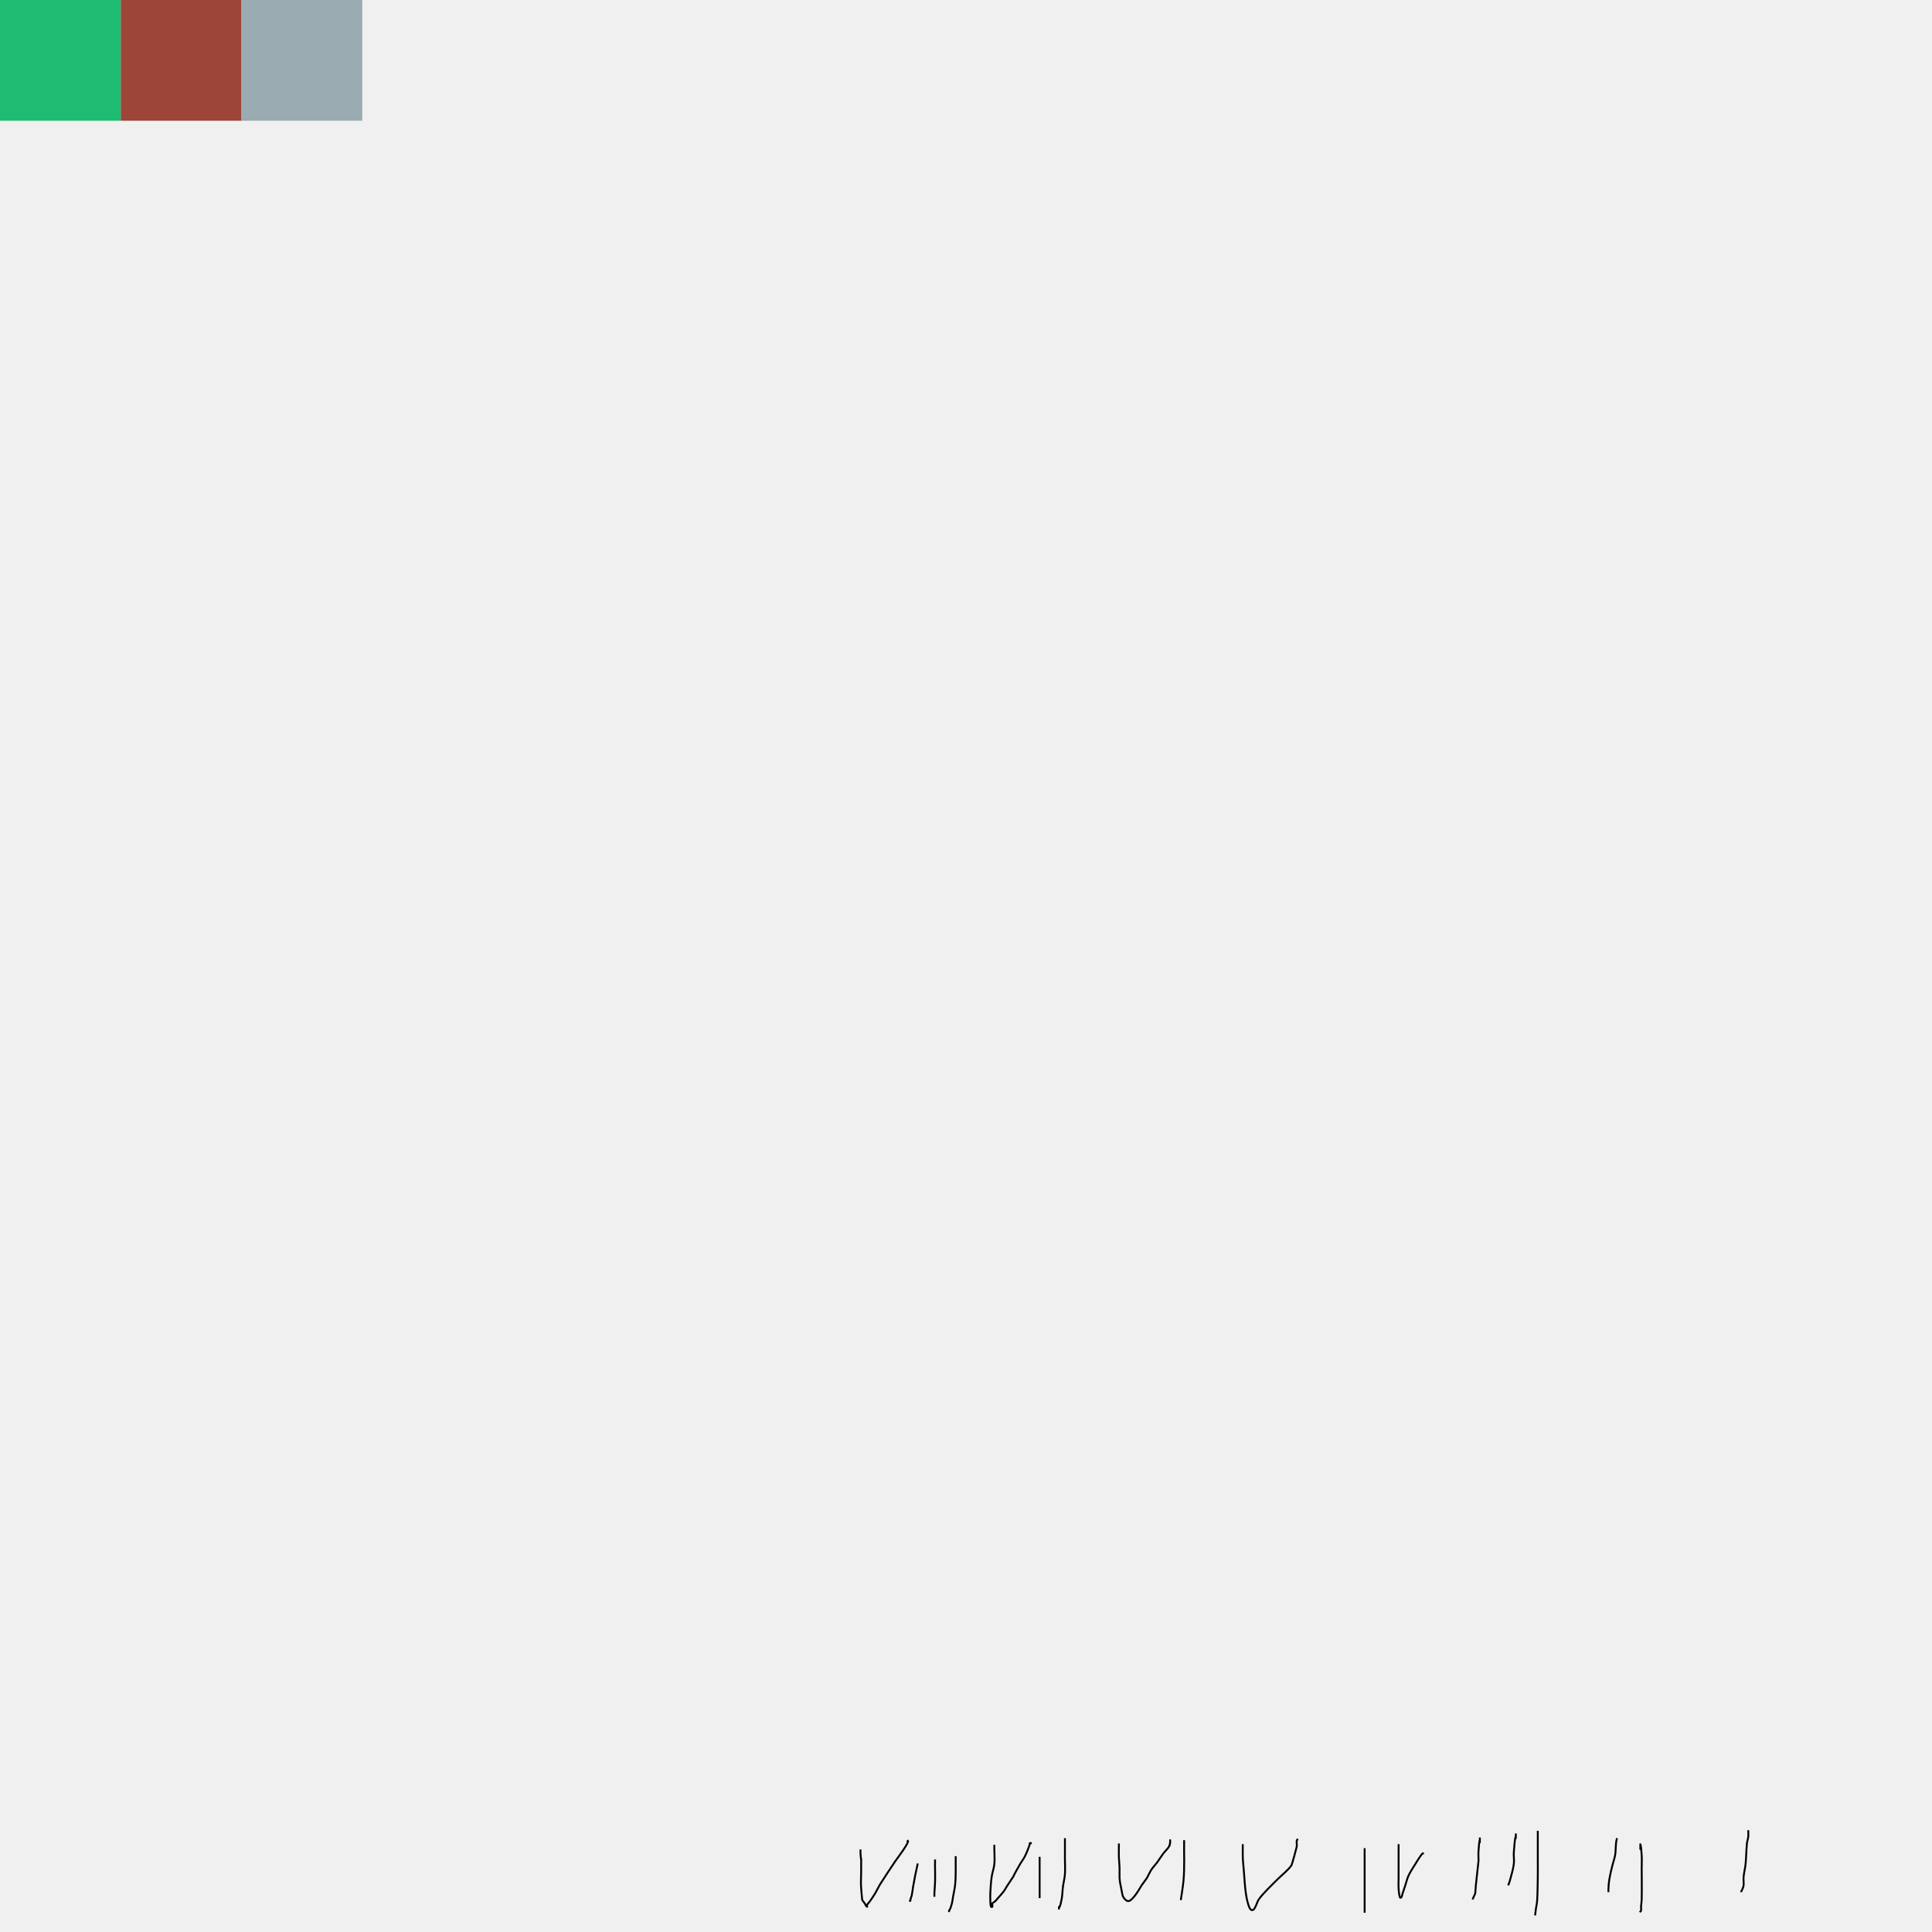
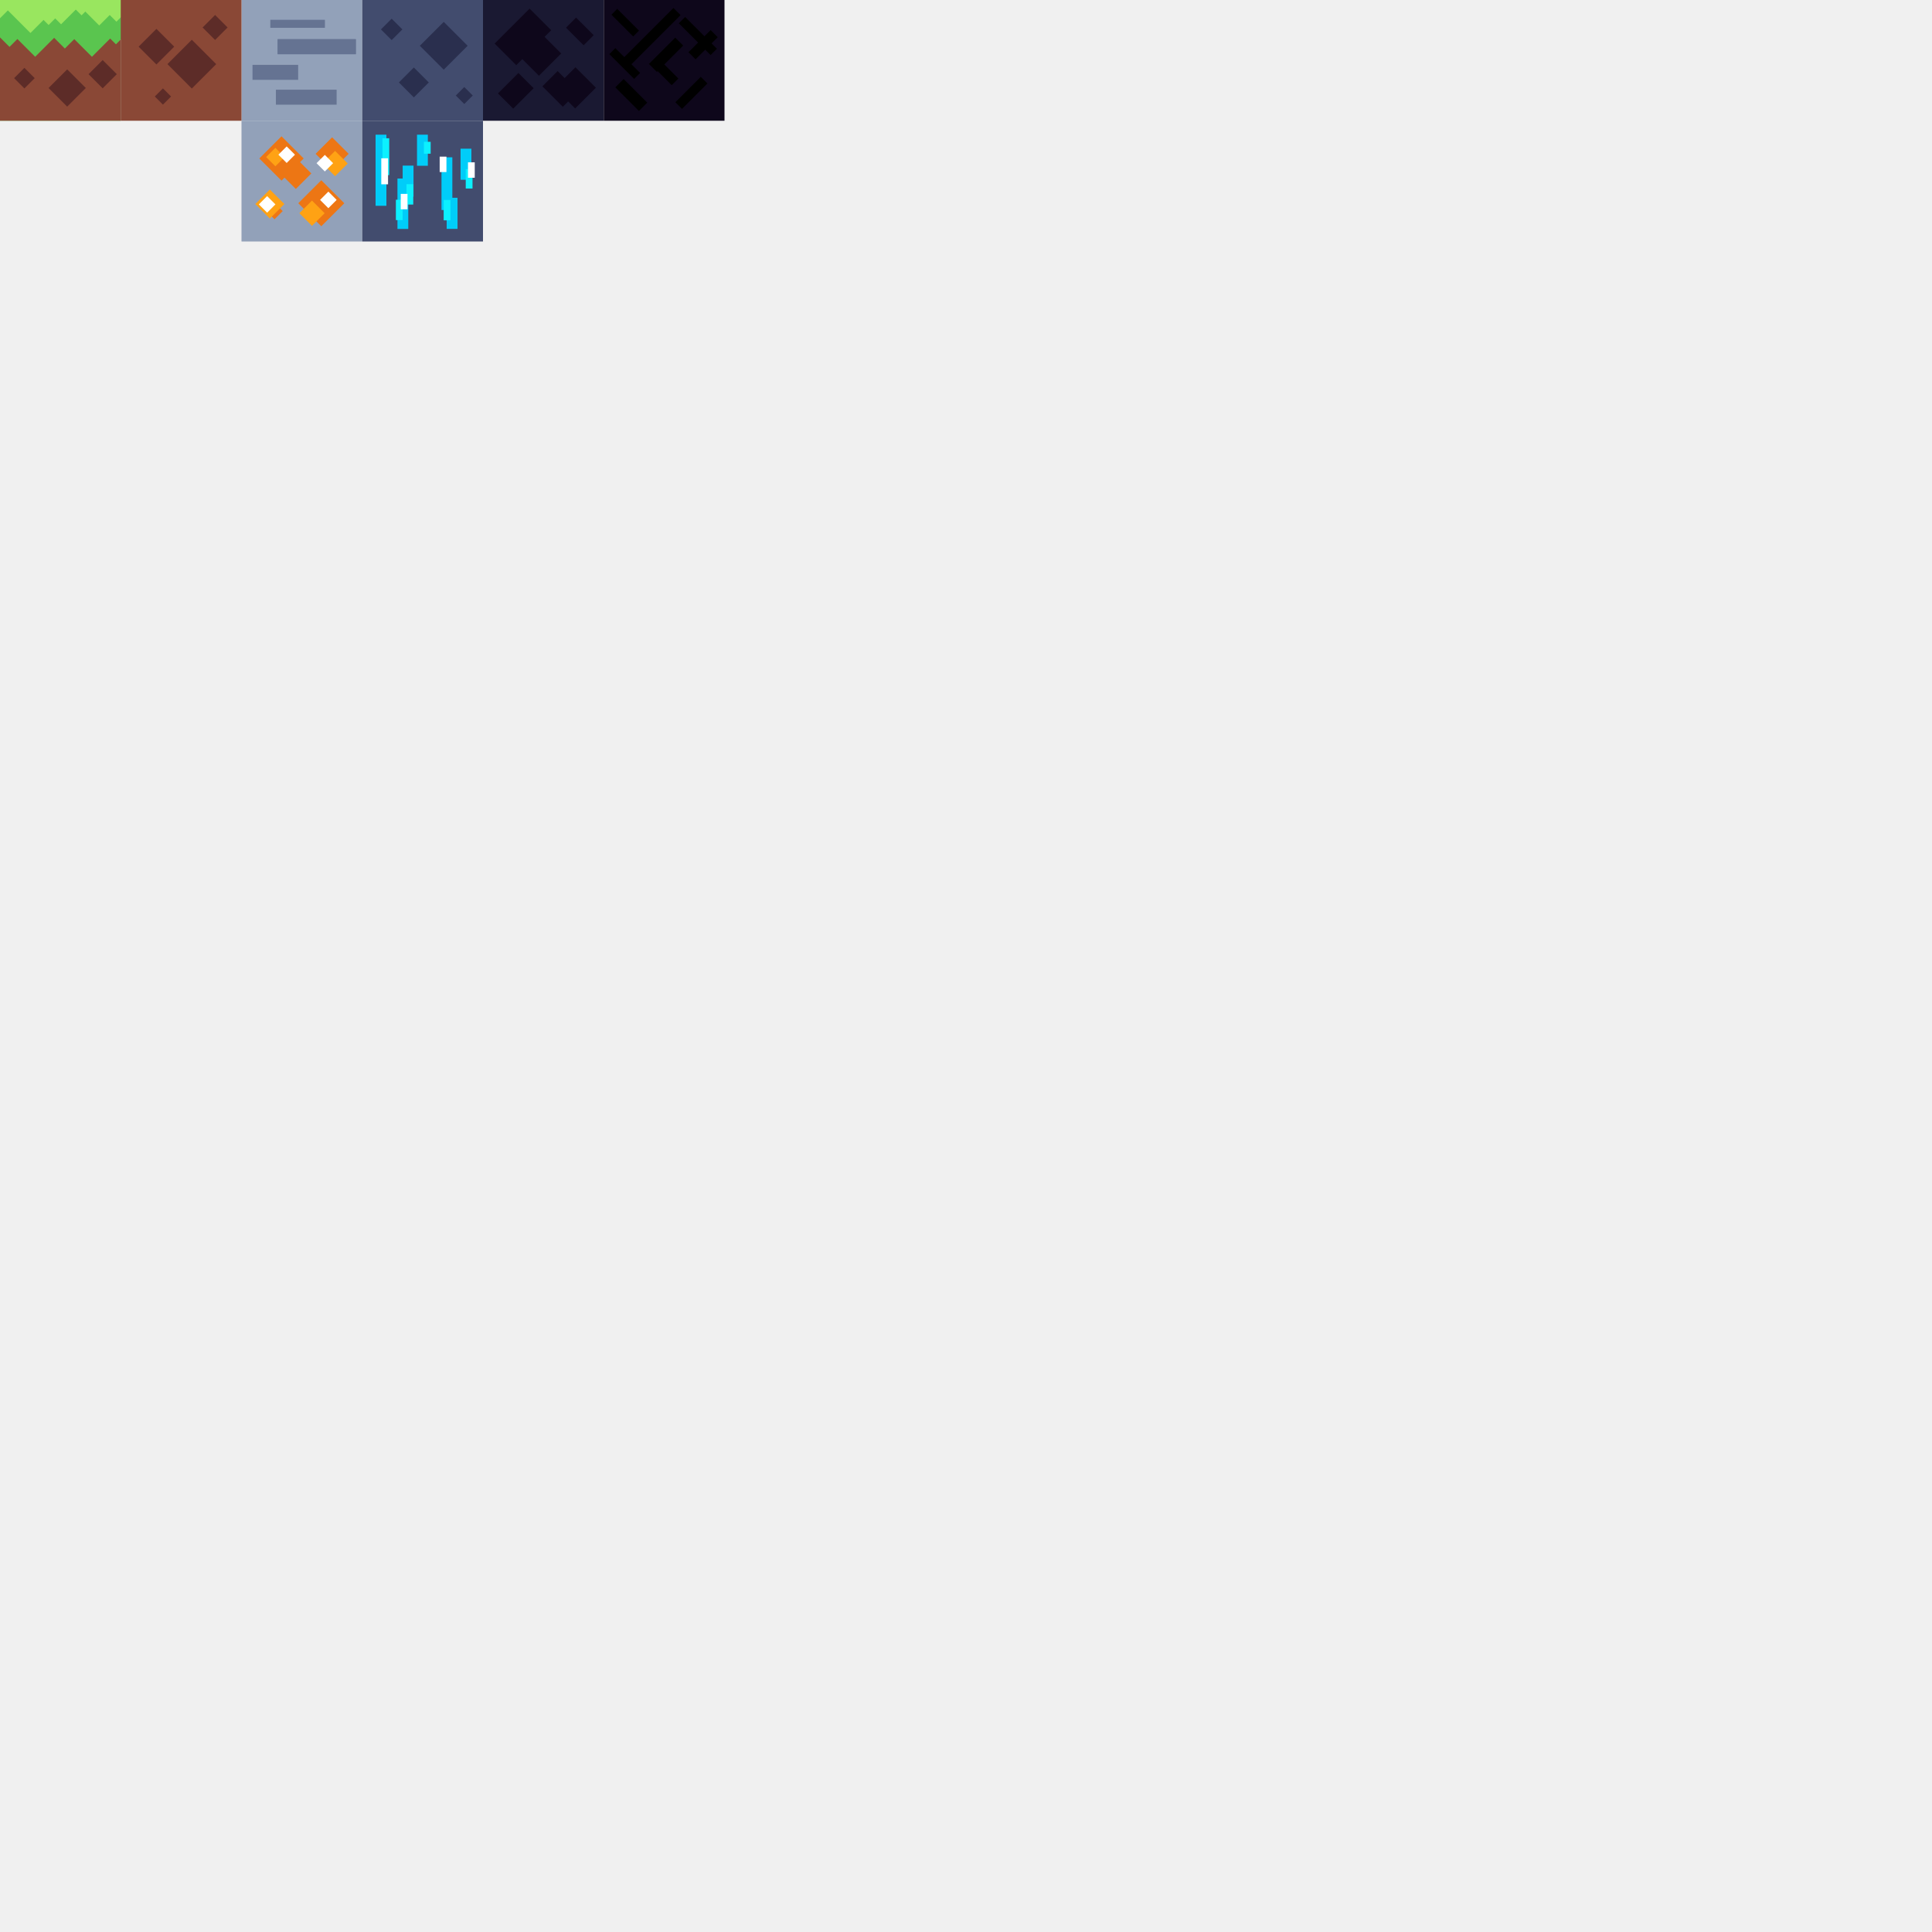
<svg xmlns="http://www.w3.org/2000/svg" width="1024" height="1024" viewBox="0 0 270.933 270.933" version="1.1" id="svg1">
  <defs id="defs1" />
  <g id="layer1">
-     <rect style="fill:#1ebc73;fill-rule:evenodd;stroke-width:4.36;stroke-linecap:square;stroke-linejoin:round;stroke-miterlimit:10000;paint-order:stroke fill markers" id="rect1" width="16.933" height="16.933" x="0" y="0" />
-     <rect style="fill:#9e4539;fill-rule:evenodd;stroke-width:4.36;stroke-linecap:square;stroke-linejoin:round;stroke-miterlimit:10000;paint-order:stroke fill markers" id="rect2" width="16.933" height="16.933" x="16.933" y="0" />
-     <rect style="fill:#9babb2;fill-rule:evenodd;stroke-width:4.36;stroke-linecap:square;stroke-linejoin:round;stroke-miterlimit:10000;paint-order:stroke fill markers" id="rect3" width="16.933" height="16.933" x="33.867" y="0" />
-     <path style="fill:none;stroke:#000000;stroke-width:0.265px;stroke-linecap:butt;stroke-linejoin:miter;stroke-opacity:1" d="m 245.165,256.653 c 0,0.311 0.031,0.624 0,0.934 -0.032,0.316 -0.156,0.618 -0.187,0.934 -0.094,0.963 -0.091,1.933 -0.187,2.895 -0.06,0.596 -0.224,1.178 -0.28,1.775 -0.038,0.403 0.042,0.812 0,1.214 -0.031,0.292 -0.24,0.667 -0.374,0.934" id="path9" />
-     <path style="fill:none;stroke:#000000;stroke-width:0.265px;stroke-linecap:butt;stroke-linejoin:miter;stroke-opacity:1" d="m 226.766,257.774 c -0.257,0.788 -0.126,1.628 -0.28,2.428 -0.091,0.475 -0.256,0.932 -0.374,1.401 -0.342,1.368 -0.56,2.276 -0.56,3.736" id="path10" />
-     <path style="fill:none;stroke:#000000;stroke-width:0.265px;stroke-linecap:butt;stroke-linejoin:miter;stroke-opacity:1" d="m 230.035,258.521 c 0,2.345 -0.039,-1.706 0.187,1.681 0.039,0.59 0,1.183 0,1.775 0,1.463 0.036,2.927 0,4.39 -0.008,0.344 -0.073,0.684 -0.093,1.027 -0.011,0.186 0.045,0.379 0,0.56 -0.021,0.085 -0.125,0.125 -0.187,0.187" id="path11" />
-     <path style="fill:none;stroke:#000000;stroke-width:0.265px;stroke-linecap:butt;stroke-linejoin:miter;stroke-opacity:1" d="m 207.526,257.68 c 0,1.941 0.033,-1.211 -0.187,1.868 -0.033,0.466 0,0.934 0,1.401 -0.125,1.152 -0.256,2.303 -0.374,3.456 -0.153,1.504 0.087,0.714 -0.467,1.961" id="path12" />
-     <path style="fill:none;stroke:#000000;stroke-width:0.265px;stroke-linecap:butt;stroke-linejoin:miter;stroke-opacity:1" d="m 212.57,257.12 c 0,1.93 0.031,-1.428 -0.28,2.615 -0.043,0.559 0.077,1.126 0,1.681 -0.111,0.793 -0.354,1.562 -0.56,2.335 -0.21,0.787 -0.187,0.202 -0.187,0.654" id="path13" />
-     <path style="fill:none;stroke:#000000;stroke-width:0.265px;stroke-linecap:butt;stroke-linejoin:miter;stroke-opacity:1" d="m 215.652,256.746 c 0,1.401 0,2.802 0,4.203 0,0.747 0.013,1.494 0,2.241 -0.019,1.121 -0.025,2.243 -0.093,3.362 -0.025,0.409 -0.131,0.808 -0.187,1.214 -0.038,0.279 -0.062,0.56 -0.093,0.841" id="path14" />
-     <path style="fill:none;stroke:#000000;stroke-width:0.265px;stroke-linecap:butt;stroke-linejoin:miter;stroke-opacity:1" d="m 191.369,259.175 c 0,3.02 0,6.04 0,9.059" id="path28" />
-     <path style="fill:none;stroke:#000000;stroke-width:0.265px;stroke-linecap:butt;stroke-linejoin:miter;stroke-opacity:1" d="m 196.132,258.614 c 0,0.809 0,1.619 0,2.428 0,0.747 0,1.494 0,2.242 0,0.529 -0.035,1.06 0,1.588 0.027,0.409 0.066,0.823 0.187,1.214 0.018,0.059 0.152,0.052 0.187,0 0.109,-0.164 0.125,-0.374 0.187,-0.56 0.125,-0.374 0.249,-0.747 0.374,-1.121 0.156,-0.467 0.258,-0.955 0.467,-1.401 0.261,-0.556 0.615,-1.063 0.934,-1.588 0.036,-0.06 0.756,-1.268 1.027,-1.494 0.048,-0.04 0.125,0 0.187,0" id="path29" />
-     <path style="fill:none;stroke:#000000;stroke-width:0.265px;stroke-linecap:butt;stroke-linejoin:miter;stroke-opacity:1" d="m 174.277,258.614 c 0,0.218 0,0.436 0,0.654 0,1.806 -0.025,0.845 0.187,3.549 0.103,1.307 0.149,2.557 0.467,3.829 0.088,0.354 0.183,0.717 0.374,1.027 0.073,0.119 0.243,0.236 0.374,0.187 0.187,-0.07 0.276,-0.293 0.374,-0.467 0.184,-0.328 0.253,-0.718 0.467,-1.027 0.57,-0.823 1.928,-2.115 2.615,-2.802 0.654,-0.654 1.414,-1.216 1.961,-1.961 0.101,-0.137 0.738,-2.562 0.747,-2.615 0.046,-0.276 -0.025,-0.562 0,-0.841 0.006,-0.069 0.044,-0.138 0.093,-0.187 0.022,-0.022 0,0.062 0,0.093" id="path30" />
-     <path style="fill:none;stroke:#000000;stroke-width:0.265px;stroke-linecap:butt;stroke-linejoin:miter;stroke-opacity:1" d="m 156.906,258.521 c 0.017,0.653 -0.026,1.309 0,1.961 0.019,0.468 0.078,0.933 0.093,1.401 0.016,0.467 -0.019,0.934 0,1.401 0.026,0.614 0.154,1.175 0.28,1.775 0.148,0.701 0.101,1.042 0.747,1.494 0.102,0.071 0.26,0.051 0.374,0 0.668,-0.297 1.644,-2.094 1.681,-2.148 0.243,-0.347 0.498,-0.685 0.747,-1.027 0.218,-0.405 0.403,-0.829 0.654,-1.214 0.218,-0.334 0.51,-0.613 0.747,-0.934 0.293,-0.396 0.55,-0.817 0.841,-1.214 0.501,-0.686 0.939,-0.877 1.027,-1.588 0.015,-0.124 0,-0.249 0,-0.374 0,-0.031 0,0.062 0,0.093 0,0.062 0.008,0.125 0,0.187 -0.024,0.188 -0.062,0.374 -0.093,0.56" id="path31" />
-     <path style="fill:none;stroke:#000000;stroke-width:0.265px;stroke-linecap:butt;stroke-linejoin:miter;stroke-opacity:1" d="m 166.058,258.054 c -0.036,1.897 0.085,3.803 -0.093,5.697 -0.086,0.907 -0.249,1.806 -0.374,2.708" id="path32" />
-     <path style="fill:none;stroke:#000000;stroke-width:0.265px;stroke-linecap:butt;stroke-linejoin:miter;stroke-opacity:1" d="m 139.441,258.708 c -0.028,0.901 0.088,1.81 0,2.708 -0.059,0.602 -0.288,1.176 -0.374,1.775 -0.102,0.712 -0.147,1.43 -0.187,2.148 -0.022,0.404 -0.018,0.81 0,1.214 0.013,0.282 0.004,0.573 0.093,0.841 0.02,0.059 0.131,0.028 0.187,0 0.028,-0.014 0,-0.062 0,-0.093 0,-0.062 0,-0.125 0,-0.187 0,-0.062 -0.039,-0.138 0,-0.187 0.097,-0.122 0.249,-0.187 0.374,-0.28 0.405,-0.467 0.833,-0.914 1.214,-1.401 0.181,-0.231 0.307,-0.501 0.467,-0.747 2.003,-3.072 -0.115,0.346 1.775,-2.989 0.234,-0.413 0.535,-0.789 0.747,-1.214 0.256,-0.512 0.456,-1.051 0.654,-1.588 0.021,-0.058 -0.044,-0.143 0,-0.187 0.218,-0.218 0.187,0.047 0.187,0.093" id="path33" />
-     <path style="fill:none;stroke:#000000;stroke-width:0.265px;stroke-linecap:butt;stroke-linejoin:miter;stroke-opacity:1" d="m 145.792,260.389 c 0,1.93 0,3.86 0,5.791" id="path34" />
-     <path style="fill:none;stroke:#000000;stroke-width:0.265px;stroke-linecap:butt;stroke-linejoin:miter;stroke-opacity:1" d="m 149.341,257.774 c 0,0.996 0,1.992 0,2.989 0,0.685 0.05,1.372 0,2.055 -0.044,0.597 -0.202,1.181 -0.28,1.775 -0.078,0.59 -0.07,1.191 -0.187,1.775 -0.416,2.081 -0.374,0.343 -0.374,1.401" id="path35" />
-     <path style="fill:none;stroke:#000000;stroke-width:0.265px;stroke-linecap:butt;stroke-linejoin:miter;stroke-opacity:1" d="m 120.668,259.361 c 0,0.156 -0.01,0.312 0,0.467 0.155,2.33 0.093,-0.925 0.093,2.802 0,0.716 -0.065,1.435 0,2.148 0.21,2.314 0.035,1.367 0.56,2.241 0.091,0.151 0.097,0.282 0.28,0.374 0.028,0.014 0,-0.062 0,-0.093 0,-0.062 -0.031,-0.133 0,-0.187 0.099,-0.173 0.259,-0.304 0.374,-0.467 0.259,-0.367 0.516,-0.736 0.747,-1.121 0.236,-0.394 0.417,-0.82 0.654,-1.214 0.316,-0.527 1.829,-2.801 2.148,-3.269 0.492,-0.72 1.046,-1.4 1.494,-2.148 0.791,-1.319 -0.199,-0.268 0.374,-0.841" id="path36" />
-     <path style="fill:none;stroke:#000000;stroke-width:0.265px;stroke-linecap:butt;stroke-linejoin:miter;stroke-opacity:1" d="m 128.7,261.323 c -0.244,1.084 -0.471,2.173 -0.654,3.269 -0.067,0.404 -0.102,0.813 -0.187,1.214 -0.041,0.193 -0.139,0.369 -0.187,0.56 -0.015,0.06 0.044,0.143 0,0.187 -0.044,0.044 -0.125,0 -0.187,0" id="path38" />
-     <path style="fill:none;stroke:#000000;stroke-width:0.265px;stroke-linecap:butt;stroke-linejoin:miter;stroke-opacity:1" d="m 131.128,260.762 c -0.025,1.058 0.034,2.118 0,3.175 -0.016,0.499 -0.069,0.996 -0.093,1.494 -0.009,0.187 0,0.374 0,0.56" id="path39" />
-     <path style="fill:none;stroke:#000000;stroke-width:0.265px;stroke-linecap:butt;stroke-linejoin:miter;stroke-opacity:1" d="m 134.024,260.295 c -0.021,1.37 0.058,2.743 -0.093,4.109 -0.059,0.534 -0.186,1.059 -0.28,1.588 -0.061,0.343 -0.091,0.693 -0.187,1.027 -0.397,1.388 -0.374,0.525 -0.374,1.121" id="path40" />
+     <rect style="fill:#5ac54f;fill-rule:evenodd;stroke-width:4.36;stroke-linecap:square;stroke-linejoin:round;stroke-miterlimit:10000;paint-order:stroke fill markers" id="rect1" width="16.933" height="16.933" x="0" y="0" />
+     <rect style="fill:#92a1b9;fill-rule:evenodd;stroke-width:4.36;stroke-linecap:square;stroke-linejoin:round;stroke-miterlimit:10000;paint-order:stroke fill markers" id="rect3" width="16.933" height="16.933" x="33.867" y="0" />
+     <rect style="fill:#424c6e;fill-rule:evenodd;stroke-width:4.36;stroke-linecap:square;stroke-linejoin:round;stroke-miterlimit:10000;paint-order:stroke fill markers" id="rect4" width="16.933" height="16.933" x="50.8" y="0" />
+     <rect style="fill:#92a1b9;fill-rule:evenodd;stroke-width:4.36;stroke-linecap:square;stroke-linejoin:round;stroke-miterlimit:10000;paint-order:stroke fill markers" id="rect5" width="16.933" height="16.933" x="33.867" y="16.933" />
+     <rect style="fill:#424c6e;fill-rule:evenodd;stroke-width:4.36;stroke-linecap:square;stroke-linejoin:round;stroke-miterlimit:10000;paint-order:stroke fill markers" id="rect19" width="16.933" height="16.933" x="50.8" y="16.933" />
+     <rect style="fill:#00cdf9;fill-rule:evenodd;stroke-width:3.928;stroke-linecap:square;stroke-linejoin:round;stroke-miterlimit:10000;paint-order:stroke fill markers" id="rect20" width="1.519" height="9.972" x="52.668" y="18.888" />
+     <rect style="fill:#00cdf9;fill-rule:evenodd;stroke-width:3.307;stroke-linecap:square;stroke-linejoin:round;stroke-miterlimit:10000;paint-order:stroke fill markers" id="rect21" width="1.519" height="7.066" x="55.736" y="25.039" />
+     <rect style="fill:#00cdf9;fill-rule:evenodd;stroke-width:3.383;stroke-linecap:square;stroke-linejoin:round;stroke-miterlimit:10000;paint-order:stroke fill markers" id="rect22" width="1.519" height="7.397" x="61.914" y="22.058" />
+     <rect style="fill:#00cdf9;fill-rule:evenodd;stroke-width:2.597;stroke-linecap:square;stroke-linejoin:round;stroke-miterlimit:10000;paint-order:stroke fill markers" id="rect23" width="1.519" height="4.359" x="58.479" y="18.888" />
+     <rect style="fill:#00cdf9;fill-rule:evenodd;stroke-width:2.597;stroke-linecap:square;stroke-linejoin:round;stroke-miterlimit:10000;paint-order:stroke fill markers" id="rect25" width="1.519" height="4.359" x="62.64" y="27.737" />
+     <rect style="fill:#00cdf9;fill-rule:evenodd;stroke-width:2.597;stroke-linecap:square;stroke-linejoin:round;stroke-miterlimit:10000;paint-order:stroke fill markers" id="rect26" width="1.519" height="4.359" x="56.468" y="23.225" />
+     <rect style="fill:#00cdf9;fill-rule:evenodd;stroke-width:2.597;stroke-linecap:square;stroke-linejoin:round;stroke-miterlimit:10000;paint-order:stroke fill markers" id="rect27" width="1.519" height="4.359" x="64.584" y="20.852" />
+     <rect style="fill:#0cf1ff;fill-rule:evenodd;stroke-width:1.623;stroke-linecap:square;stroke-linejoin:round;stroke-miterlimit:10000;paint-order:stroke fill markers" id="rect28" width="0.949" height="2.724" x="65.313" y="23.713" />
+     <rect style="fill:#0cf1ff;fill-rule:evenodd;stroke-width:1.27;stroke-linecap:square;stroke-linejoin:round;stroke-miterlimit:10000;paint-order:stroke fill markers" id="rect29" width="0.949" height="1.668" x="59.445" y="19.886" />
+     <rect style="fill:#0cf1ff;fill-rule:evenodd;stroke-width:2.236;stroke-linecap:square;stroke-linejoin:round;stroke-miterlimit:10000;paint-order:stroke fill markers" id="rect30" width="0.949" height="5.168" x="53.634" y="19.39" />
+     <rect style="fill:#0cf1ff;fill-rule:evenodd;stroke-width:1.662;stroke-linecap:square;stroke-linejoin:round;stroke-miterlimit:10000;paint-order:stroke fill markers" id="rect31" width="0.949" height="2.856" x="55.516" y="28.009" />
+     <rect style="fill:#0cf1ff;fill-rule:evenodd;stroke-width:1.662;stroke-linecap:square;stroke-linejoin:round;stroke-miterlimit:10000;paint-order:stroke fill markers" id="rect32" width="0.949" height="2.856" x="62.219" y="28.042" />
+     <rect style="fill:#0cf1ff;fill-rule:evenodd;stroke-width:1.662;stroke-linecap:square;stroke-linejoin:round;stroke-miterlimit:10000;paint-order:stroke fill markers" id="rect33" width="0.949" height="2.856" x="57.002" y="25.829" />
+     <rect style="fill:#8a4836;fill-rule:evenodd;stroke-width:3.708;stroke-linecap:square;stroke-linejoin:round;stroke-miterlimit:10000;paint-order:stroke fill markers" id="rect34" width="16.933" height="12.244" x="0" y="4.689" />
+     <rect style="fill:#5ac54f;fill-rule:evenodd;stroke-width:0.778;stroke-linecap:square;stroke-linejoin:round;stroke-miterlimit:10000;paint-order:stroke fill markers" id="rect35" width="3.023" height="3.023" x="2.57" y="0.683" transform="rotate(45)" />
+     <rect style="fill:#5ac54f;fill-rule:evenodd;stroke-width:1.271;stroke-linecap:square;stroke-linejoin:round;stroke-miterlimit:10000;paint-order:stroke fill markers" id="rect36" width="4.938" height="4.938" x="4.181" y="-2.796" transform="rotate(45)" />
+     <rect style="fill:#5ac54f;fill-rule:evenodd;stroke-width:1.271;stroke-linecap:square;stroke-linejoin:round;stroke-miterlimit:10000;paint-order:stroke fill markers" id="rect37" width="4.938" height="4.938" x="6.306" y="-6.555" transform="rotate(45)" />
+     <rect style="fill:#5ac54f;fill-rule:evenodd;stroke-width:1.271;stroke-linecap:square;stroke-linejoin:round;stroke-miterlimit:10000;paint-order:stroke fill markers" id="rect38" width="4.938" height="4.938" x="9.808" y="-8.423" transform="rotate(45)" />
+     <rect style="fill:#5ac54f;fill-rule:evenodd;stroke-width:1.271;stroke-linecap:square;stroke-linejoin:round;stroke-miterlimit:10000;paint-order:stroke fill markers" id="rect39" width="4.938" height="4.938" x="10.952" y="-12.042" transform="rotate(45)" />
+     <rect style="fill:#99e65f;fill-rule:evenodd;stroke-width:1.271;stroke-linecap:square;stroke-linejoin:round;stroke-miterlimit:10000;paint-order:stroke fill markers" id="rect40" width="4.938" height="4.938" x="-3.127" y="-2.586" transform="rotate(45)" />
+     <rect style="fill:#99e65f;fill-rule:evenodd;stroke-width:1.271;stroke-linecap:square;stroke-linejoin:round;stroke-miterlimit:10000;paint-order:stroke fill markers" id="rect41" width="4.938" height="4.938" x="1.356" y="-4.687" transform="rotate(45)" />
+     <rect style="fill:#99e65f;fill-rule:evenodd;stroke-width:1.271;stroke-linecap:square;stroke-linejoin:round;stroke-miterlimit:10000;paint-order:stroke fill markers" id="rect42" width="4.938" height="4.938" x="2.36" y="-7.279" transform="rotate(45)" />
+     <rect style="fill:#99e65f;fill-rule:evenodd;stroke-width:1.271;stroke-linecap:square;stroke-linejoin:round;stroke-miterlimit:10000;paint-order:stroke fill markers" id="rect43" width="4.938" height="4.938" x="3.527" y="-8.586" transform="rotate(45)" />
+     <rect style="fill:#99e65f;fill-rule:evenodd;stroke-width:1.271;stroke-linecap:square;stroke-linejoin:round;stroke-miterlimit:10000;paint-order:stroke fill markers" id="rect44" width="4.938" height="4.938" x="4.671" y="-11.505" transform="rotate(45)" />
+     <rect style="fill:#99e65f;fill-rule:evenodd;stroke-width:1.271;stroke-linecap:square;stroke-linejoin:round;stroke-miterlimit:10000;paint-order:stroke fill markers" id="rect45" width="4.938" height="4.938" x="7.427" y="-12.252" transform="rotate(45)" />
+     <rect style="fill:#99e65f;fill-rule:evenodd;stroke-width:1.271;stroke-linecap:square;stroke-linejoin:round;stroke-miterlimit:10000;paint-order:stroke fill markers" id="rect46" width="4.938" height="4.938" x="8.757" y="-14.331" transform="rotate(45)" />
+     <rect style="fill:#8a4836;fill-rule:evenodd;stroke-width:4.36;stroke-linecap:square;stroke-linejoin:round;stroke-miterlimit:10000;paint-order:stroke fill markers" id="rect2" width="16.933" height="16.933" x="16.933" y="0" />
+     <rect style="fill:#657392;fill-rule:evenodd;stroke-width:2.815;stroke-linecap:square;stroke-linejoin:round;stroke-miterlimit:10000;paint-order:stroke fill markers" id="rect49" width="8.516" height="2.101" x="38.69" y="12.579" />
+     <rect style="fill:#2a2f4e;fill-rule:evenodd;stroke-width:0.547;stroke-linecap:square;stroke-linejoin:round;stroke-miterlimit:10000;paint-order:stroke fill markers" id="rect56" width="2.126" height="2.126" x="40.691" y="-36.984" transform="rotate(45)" />
+     <rect style="fill:#2a2f4e;fill-rule:evenodd;stroke-width:1.221;stroke-linecap:square;stroke-linejoin:round;stroke-miterlimit:10000;paint-order:stroke fill markers" id="rect57" width="4.741" height="4.741" x="46.17" y="-41.831" transform="rotate(45)" />
+     <rect style="fill:#2a2f4e;fill-rule:evenodd;stroke-width:0.764;stroke-linecap:square;stroke-linejoin:round;stroke-miterlimit:10000;paint-order:stroke fill markers" id="rect58" width="2.967" height="2.967" x="47.729" y="-34.345" transform="rotate(45)" />
+     <rect style="fill:#2a2f4e;fill-rule:evenodd;stroke-width:0.433;stroke-linecap:square;stroke-linejoin:round;stroke-miterlimit:10000;paint-order:stroke fill markers" id="rect59" width="1.683" height="1.683" x="54.668" y="-37.408" transform="rotate(45)" />
+     <rect style="fill:#5d2c28;fill-rule:evenodd;stroke-width:0.416;stroke-linecap:square;stroke-linejoin:round;stroke-miterlimit:10000;paint-order:stroke fill markers" id="rect63" width="1.614" height="1.614" x="24.918" y="-7.395" transform="rotate(45)" />
+     <rect style="fill:#5d2c28;fill-rule:evenodd;stroke-width:0.909;stroke-linecap:square;stroke-linejoin:round;stroke-miterlimit:10000;paint-order:stroke fill markers" id="rect64" width="3.529" height="3.529" x="18.375" y="-12.647" transform="rotate(45)" />
+     <rect style="fill:#5d2c28;fill-rule:evenodd;stroke-width:1.245;stroke-linecap:square;stroke-linejoin:round;stroke-miterlimit:10000;paint-order:stroke fill markers" id="rect66" width="4.837" height="4.837" x="22.964" y="-15.08" transform="rotate(45)" />
+     <rect style="fill:#5d2c28;fill-rule:evenodd;stroke-width:0.638;stroke-linecap:square;stroke-linejoin:round;stroke-miterlimit:10000;paint-order:stroke fill markers" id="rect67" width="2.479" height="2.479" x="22.814" y="-19.843" transform="rotate(45)" />
+     <rect style="fill:#ffffff;fill-rule:evenodd;stroke-width:1.879;stroke-linecap:square;stroke-linejoin:round;stroke-miterlimit:10000;paint-order:stroke fill markers" id="rect77" width="0.949" height="3.649" x="53.469" y="22.197" />
+     <rect style="fill:#ffffff;fill-rule:evenodd;stroke-width:1.446;stroke-linecap:square;stroke-linejoin:round;stroke-miterlimit:10000;paint-order:stroke fill markers" id="rect78" width="0.949" height="2.163" x="56.198" y="27.189" />
+     <rect style="fill:#ffffff;fill-rule:evenodd;stroke-width:1.446;stroke-linecap:square;stroke-linejoin:round;stroke-miterlimit:10000;paint-order:stroke fill markers" id="rect79" width="0.949" height="2.163" x="61.658" y="21.966" />
+     <rect style="fill:#ffffff;fill-rule:evenodd;stroke-width:1.446;stroke-linecap:square;stroke-linejoin:round;stroke-miterlimit:10000;paint-order:stroke fill markers" id="rect80" width="0.949" height="2.163" x="65.626" y="22.764" />
+     <rect style="fill:#657392;fill-rule:evenodd;stroke-width:3.193;stroke-linecap:square;stroke-linejoin:round;stroke-miterlimit:10000;paint-order:stroke fill markers" id="rect81" width="10.96" height="2.101" x="38.939" y="5.499" />
+     <rect style="fill:#657392;fill-rule:evenodd;stroke-width:2.441;stroke-linecap:square;stroke-linejoin:round;stroke-miterlimit:10000;paint-order:stroke fill markers" id="rect82" width="6.403" height="2.101" x="35.41" y="9.095" />
+     <rect style="fill:#657392;fill-rule:evenodd;stroke-width:1.949;stroke-linecap:square;stroke-linejoin:round;stroke-miterlimit:10000;paint-order:stroke fill markers" id="rect83" width="7.658" height="1.12" x="37.907" y="2.778" />
+     <rect style="fill:#5d2c28;fill-rule:evenodd;stroke-width:0.526;stroke-linecap:square;stroke-linejoin:round;stroke-miterlimit:10000;paint-order:stroke fill markers" id="rect84" width="2.043" height="2.043" x="9.146" y="4.309" transform="rotate(45)" />
+     <rect style="fill:#5d2c28;fill-rule:evenodd;stroke-width:0.722;stroke-linecap:square;stroke-linejoin:round;stroke-miterlimit:10000;paint-order:stroke fill markers" id="rect85" width="2.803" height="2.803" x="16.134" y="-4.225" transform="rotate(45)" />
+     <rect style="fill:#5d2c28;fill-rule:evenodd;stroke-width:0.951;stroke-linecap:square;stroke-linejoin:round;stroke-miterlimit:10000;paint-order:stroke fill markers" id="rect86" width="3.694" height="3.694" x="13.542" y="0.216" transform="rotate(45)" />
+     <rect style="fill:#657392;fill-rule:evenodd;stroke-width:3.193;stroke-linecap:square;stroke-linejoin:round;stroke-miterlimit:10000;paint-order:stroke fill markers" id="rect93" width="10.96" height="2.101" x="38.939" y="5.499" />
+     <rect style="fill:#1a1932;fill-rule:evenodd;stroke-width:4.36;stroke-linecap:square;stroke-linejoin:round;stroke-miterlimit:10000;paint-order:stroke fill markers" id="rect96" width="16.933" height="16.933" x="67.733" y="0" />
+     <rect style="fill:#0e071b;fill-rule:evenodd;stroke-width:4.36;stroke-linecap:square;stroke-linejoin:round;stroke-miterlimit:10000;paint-order:stroke fill markers" id="rect96-9" width="16.933" height="16.933" x="84.667" y="0" />
+     <rect style="fill:#0e071b;fill-rule:evenodd;stroke-width:1.403;stroke-linecap:square;stroke-linejoin:round;stroke-miterlimit:10000;paint-order:stroke fill markers" id="rect97" width="6.928" height="4.286" x="44.732" y="53.37" transform="rotate(-45)" />
+     <rect style="fill:#0e071b;fill-rule:evenodd;stroke-width:1.299;stroke-linecap:square;stroke-linejoin:round;stroke-miterlimit:10000;paint-order:stroke fill markers" id="rect98" width="5.772" height="4.412" x="55.18" y="-50.343" transform="rotate(45)" />
+     <rect style="fill:#0e071b;fill-rule:evenodd;stroke-width:1.052;stroke-linecap:square;stroke-linejoin:round;stroke-miterlimit:10000;paint-order:stroke fill markers" id="rect99" width="4.055" height="4.115" x="63.732" y="-50.393" transform="rotate(45)" />
+     <rect style="fill:#0e071b;fill-rule:evenodd;stroke-width:0.902;stroke-linecap:square;stroke-linejoin:round;stroke-miterlimit:10000;paint-order:stroke fill markers" id="rect100" width="4.055" height="3.025" x="62.342" y="-48.249" transform="rotate(45)" />
+     <rect style="fill:#0e071b;fill-rule:evenodd;stroke-width:0.681;stroke-linecap:square;stroke-linejoin:round;stroke-miterlimit:10000;paint-order:stroke fill markers" id="rect101" width="2.001" height="3.492" x="53.382" y="58.868" transform="rotate(-45)" />
+     <rect style="fill:#0e071b;fill-rule:evenodd;stroke-width:0.902;stroke-linecap:square;stroke-linejoin:round;stroke-miterlimit:10000;paint-order:stroke fill markers" id="rect102" width="4.055" height="3.025" x="40.116" y="58.641" transform="rotate(-45)" />
+     <rect style="fill:#000000;fill-opacity:1;fill-rule:evenodd;stroke-width:0.622;stroke-linecap:square;stroke-linejoin:round;stroke-miterlimit:10000;paint-order:stroke fill markers" id="rect110" width="1.189" height="4.914" x="55.056" y="65.79" transform="rotate(-45)" />
+     <rect style="fill:#000000;fill-opacity:1;fill-rule:evenodd;stroke-width:0.976;stroke-linecap:square;stroke-linejoin:round;stroke-miterlimit:10000;paint-order:stroke fill markers" id="rect111" width="10.17" height="1.414" x="55.819" y="67.57" transform="rotate(-45)" />
+     <rect style="fill:#000000;fill-opacity:1;fill-rule:evenodd;stroke-width:0.716;stroke-linecap:square;stroke-linejoin:round;stroke-miterlimit:10000;paint-order:stroke fill markers" id="rect112" width="1.651" height="4.683" x="52.353" y="69.677" transform="rotate(-45)" />
+     <rect style="fill:#000000;fill-opacity:1;fill-rule:evenodd;stroke-width:0.642;stroke-linecap:square;stroke-linejoin:round;stroke-miterlimit:10000;paint-order:stroke fill markers" id="rect113" width="4.392" height="1.414" x="63.091" y="73.445" transform="rotate(-45)" />
+     <rect style="fill:#000000;fill-opacity:1;fill-rule:evenodd;stroke-width:0.724;stroke-linecap:square;stroke-linejoin:round;stroke-miterlimit:10000;paint-order:stroke fill markers" id="rect114" width="1.255" height="6.301" x="65.003" y="69.624" transform="rotate(-45)" />
+     <rect style="fill:#000000;fill-opacity:1;fill-rule:evenodd;stroke-width:0.739;stroke-linecap:square;stroke-linejoin:round;stroke-miterlimit:10000;paint-order:stroke fill markers" id="rect115" width="5.217" height="1.579" x="58.009" y="70.685" transform="rotate(-45)" />
+     <rect style="fill:#000000;fill-opacity:1;fill-rule:evenodd;stroke-width:0.579;stroke-linecap:square;stroke-linejoin:round;stroke-miterlimit:10000;paint-order:stroke fill markers" id="rect116" width="1.321" height="3.824" x="58.163" y="71.233" transform="rotate(-45)" />
+     <rect style="fill:#000000;fill-opacity:1;fill-rule:evenodd;stroke-width:0.664;stroke-linecap:square;stroke-linejoin:round;stroke-miterlimit:10000;paint-order:stroke fill markers" id="rect117" width="1.321" height="5.038" x="-78.429" y="56.832" transform="rotate(-135)" />
+     <rect style="fill:#000000;fill-opacity:1;fill-rule:evenodd;stroke-width:0.575;stroke-linecap:square;stroke-linejoin:round;stroke-miterlimit:10000;paint-order:stroke fill markers" id="rect118" width="1.156" height="4.319" x="59.171" y="62.083" transform="rotate(-45)" />
+   </g>
+   <g id="layer2">
+     <rect style="fill:#ed7614;fill-rule:evenodd;stroke-width:1.132;stroke-linecap:square;stroke-linejoin:round;stroke-miterlimit:10000;paint-order:stroke fill markers" id="rect6" width="4.398" height="4.398" x="41.428" y="-14.399" transform="rotate(45)" />
+     <rect style="fill:#ed7614;fill-rule:evenodd;stroke-width:0.792;stroke-linecap:square;stroke-linejoin:round;stroke-miterlimit:10000;paint-order:stroke fill markers" id="rect7" width="3.077" height="3.077" x="44.995" y="-13.673" transform="rotate(45)" />
+     <rect style="fill:#ed7614;fill-rule:evenodd;stroke-width:0.418;stroke-linecap:square;stroke-linejoin:round;stroke-miterlimit:10000;paint-order:stroke fill markers" id="rect8" width="1.625" height="1.625" x="47.339" y="-7.102" transform="rotate(45)" />
+     <rect style="fill:#ed7614;fill-rule:evenodd;stroke-width:1.175;stroke-linecap:square;stroke-linejoin:round;stroke-miterlimit:10000;paint-order:stroke fill markers" id="rect9" width="4.563" height="4.563" x="49.733" y="-13.987" transform="rotate(45)" />
+     <rect style="fill:#ed7614;fill-rule:evenodd;stroke-width:0.843;stroke-linecap:square;stroke-linejoin:round;stroke-miterlimit:10000;paint-order:stroke fill markers" id="rect10" width="3.276" height="3.276" x="46.547" y="-19.319" transform="rotate(45)" />
+     <rect style="fill:#ffa214;fill-rule:evenodd;stroke-width:0.471;stroke-linecap:square;stroke-linejoin:round;stroke-miterlimit:10000;paint-order:stroke fill markers" id="rect11" width="1.83" height="1.83" x="41.965" y="-12.648" transform="rotate(45)" />
+     <rect style="fill:#ffa214;fill-rule:evenodd;stroke-width:0.646;stroke-linecap:square;stroke-linejoin:round;stroke-miterlimit:10000;paint-order:stroke fill markers" id="rect12" width="2.507" height="2.507" x="48.188" y="-18.264" transform="rotate(45)" />
+     <rect style="fill:#ffa214;fill-rule:evenodd;stroke-width:0.646;stroke-linecap:square;stroke-linejoin:round;stroke-miterlimit:10000;paint-order:stroke fill markers" id="rect13" width="2.507" height="2.507" x="50.826" y="-11.049" transform="rotate(45)" />
+     <rect style="fill:#ffa214;fill-rule:evenodd;stroke-width:0.742;stroke-linecap:square;stroke-linejoin:round;stroke-miterlimit:10000;paint-order:stroke fill markers" id="rect14" width="2.881" height="2.881" x="45.55" y="-7.967" transform="rotate(45)" />
+     <rect style="fill:#ffffff;fill-rule:evenodd;stroke-width:0.423;stroke-linecap:square;stroke-linejoin:round;stroke-miterlimit:10000;paint-order:stroke fill markers" id="rect15" width="1.643" height="1.643" x="45.935" y="-7.044" transform="rotate(45)" />
+     <rect style="fill:#ffffff;fill-rule:evenodd;stroke-width:0.423;stroke-linecap:square;stroke-linejoin:round;stroke-miterlimit:10000;paint-order:stroke fill markers" id="rect16" width="1.643" height="1.643" x="42.946" y="-13.909" transform="rotate(45)" />
+     <rect style="fill:#ffffff;fill-rule:evenodd;stroke-width:0.423;stroke-linecap:square;stroke-linejoin:round;stroke-miterlimit:10000;paint-order:stroke fill markers" id="rect17" width="1.643" height="1.643" x="47.569" y="-16.851" transform="rotate(45)" />
+     <rect style="fill:#ffffff;fill-rule:evenodd;stroke-width:0.423;stroke-linecap:square;stroke-linejoin:round;stroke-miterlimit:10000;paint-order:stroke fill markers" id="rect18" width="1.643" height="1.643" x="51.562" y="-13.559" transform="rotate(45)" />
  </g>
</svg>
